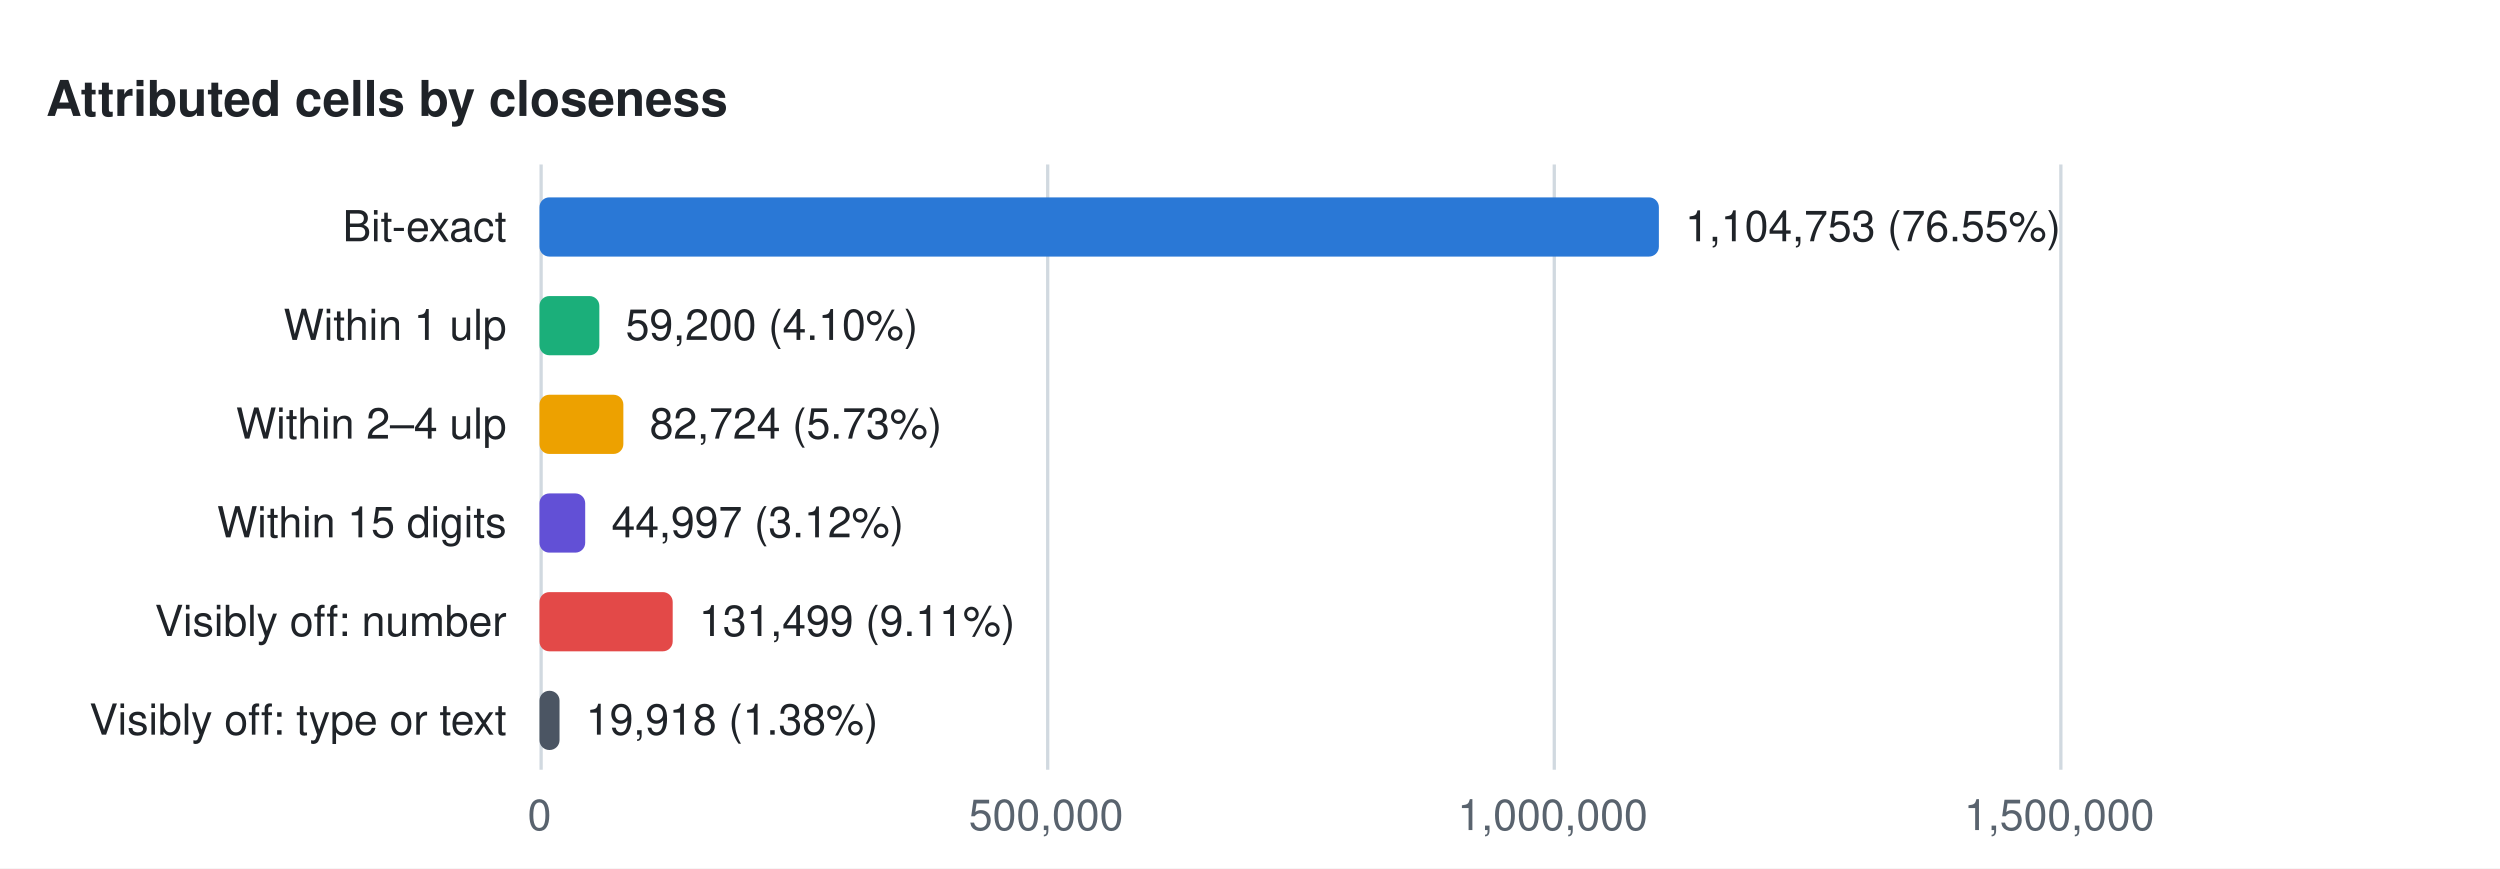
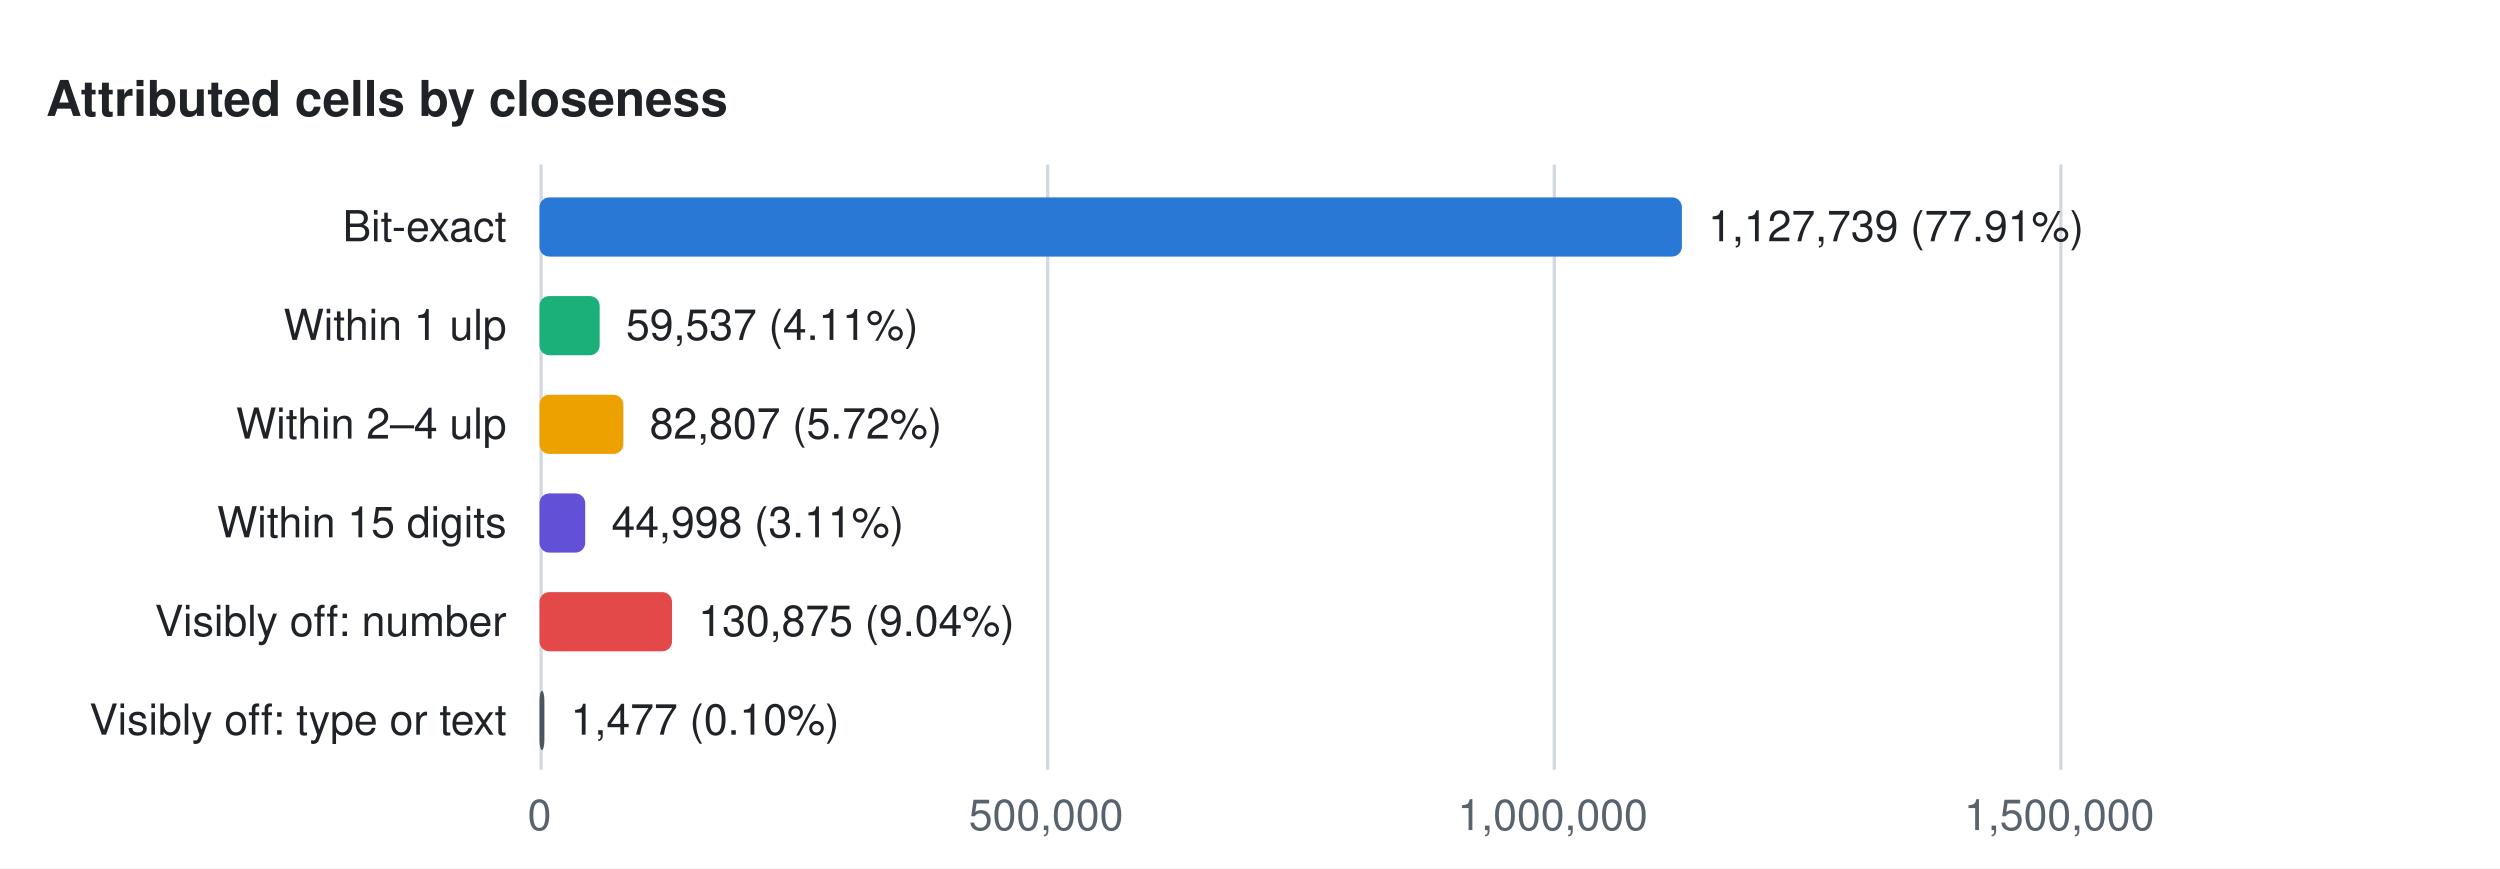
<svg xmlns="http://www.w3.org/2000/svg" width="760" height="264" viewBox="0 0 760 264" role="img" aria-labelledby="t d">
  <style>text{font-family:system-ui,-apple-system,'Segoe UI',Helvetica,Arial,sans-serif;font-size:13px}.title{font-size:15px;font-weight:600}.num{font-variant-numeric:tabular-nums}.bg{fill:#ffffff}.ink{fill:#1f2328}.muted{fill:#59636e}.grid{fill:#d1d9e0}.b-pass{fill:#2a78d6}.b-ulp1{fill:#1baf7a}.b-ulp4{fill:#eda100}.b-digits15{fill:#6250d6}.b-visible_numeric{fill:#e34948}.b-visible_other{fill:#4b5563}.in-pass{fill:#000000}.in-ulp1{fill:#000000}.in-ulp4{fill:#000000}.in-digits15{fill:#ffffff}.in-visible_numeric{fill:#000000}.in-visible_other{fill:#ffffff}@media (prefers-color-scheme: dark){.bg{fill:#0d1117}.ink{fill:#f0f6fc}.muted{fill:#9198a1}.grid{fill:#3d444d}.b-pass{fill:#3987e5}.b-ulp1{fill:#199e70}.b-ulp4{fill:#c98500}.b-digits15{fill:#9085e9}.b-visible_numeric{fill:#e66767}.b-visible_other{fill:#9ca3af}.in-pass{fill:#000000}.in-ulp1{fill:#000000}.in-ulp4{fill:#000000}.in-digits15{fill:#000000}.in-visible_numeric{fill:#000000}.in-visible_other{fill:#000000}}</style>
  <rect class="bg" fill="#ffffff" x="0" y="0" width="760" height="264" />
  <g transform="translate(14,14)">
    <text x="0.0" y="16.0" class="ink title" fill="#1f2328" text-anchor="start" dominant-baseline="middle">Attributed cells by closeness</text>
    <rect class="grid" fill="#d1d9e0" x="150.0" y="36" width="1" height="184" />
    <text x="150.0" y="234.0" class="muted num" fill="#59636e" text-anchor="middle" dominant-baseline="middle">0</text>
    <rect class="grid" fill="#d1d9e0" x="304.0" y="36" width="1" height="184" />
    <text x="304.0" y="234.0" class="muted num" fill="#59636e" text-anchor="middle" dominant-baseline="middle">500,000</text>
    <rect class="grid" fill="#d1d9e0" x="458.0" y="36" width="1" height="184" />
    <text x="458.0" y="234.0" class="muted num" fill="#59636e" text-anchor="middle" dominant-baseline="middle">1,000,000</text>
    <rect class="grid" fill="#d1d9e0" x="612.0" y="36" width="1" height="184" />
    <text x="612.0" y="234.0" class="muted num" fill="#59636e" text-anchor="middle" dominant-baseline="middle">1,500,000</text>
    <text x="140.0" y="55.0" class="ink" fill="#1f2328" text-anchor="end" dominant-baseline="middle">Bit-exact</text>
-     <rect class="b-pass" fill="#2a78d6" x="150.0" y="46.0" width="340.3" height="18" rx="3" />
-     <text x="498.3" y="55.0" class="ink num" fill="#1f2328" text-anchor="start" dominant-baseline="middle">1,104,753 (76.55%)</text>
+     <rect class="b-pass" fill="#2a78d6" x="150.0" y="46.0" width="347.3" height="18" rx="3" />
+     <text x="505.3" y="55.0" class="ink num" fill="#1f2328" text-anchor="start" dominant-baseline="middle">1,127,739 (77.91%)</text>
    <text x="140.0" y="85.0" class="ink" fill="#1f2328" text-anchor="end" dominant-baseline="middle">Within 1 ulp</text>
-     <rect class="b-ulp1" fill="#1baf7a" x="150.0" y="76.0" width="18.2" height="18" rx="3" />
-     <text x="176.2" y="85.0" class="ink num" fill="#1f2328" text-anchor="start" dominant-baseline="middle">59,200 (4.10%)</text>
+     <rect class="b-ulp1" fill="#1baf7a" x="150.0" y="76.0" width="18.3" height="18" rx="3" />
+     <text x="176.3" y="85.0" class="ink num" fill="#1f2328" text-anchor="start" dominant-baseline="middle">59,537 (4.11%)</text>
    <text x="140.0" y="115.0" class="ink" fill="#1f2328" text-anchor="end" dominant-baseline="middle">Within 2–4 ulp</text>
    <rect class="b-ulp4" fill="#eda100" x="150.0" y="106.0" width="25.5" height="18" rx="3" />
-     <text x="183.5" y="115.0" class="ink num" fill="#1f2328" text-anchor="start" dominant-baseline="middle">82,724 (5.73%)</text>
+     <text x="183.5" y="115.0" class="ink num" fill="#1f2328" text-anchor="start" dominant-baseline="middle">82,807 (5.72%)</text>
    <text x="140.0" y="145.0" class="ink" fill="#1f2328" text-anchor="end" dominant-baseline="middle">Within 15 digits</text>
    <rect class="b-digits15" fill="#6250d6" x="150.0" y="136.0" width="13.9" height="18" rx="3" />
-     <text x="171.9" y="145.0" class="ink num" fill="#1f2328" text-anchor="start" dominant-baseline="middle">44,997 (3.12%)</text>
+     <text x="171.9" y="145.0" class="ink num" fill="#1f2328" text-anchor="start" dominant-baseline="middle">44,998 (3.11%)</text>
    <text x="140.0" y="175.0" class="ink" fill="#1f2328" text-anchor="end" dominant-baseline="middle">Visibly off: number</text>
-     <rect class="b-visible_numeric" fill="#e34948" x="150.0" y="166.0" width="40.5" height="18" rx="3" />
-     <text x="198.5" y="175.0" class="ink num" fill="#1f2328" text-anchor="start" dominant-baseline="middle">131,499 (9.11%)</text>
+     <rect class="b-visible_numeric" fill="#e34948" x="150.0" y="166.0" width="40.3" height="18" rx="3" />
+     <text x="198.3" y="175.0" class="ink num" fill="#1f2328" text-anchor="start" dominant-baseline="middle">130,875 (9.04%)</text>
    <text x="140.0" y="205.0" class="ink" fill="#1f2328" text-anchor="end" dominant-baseline="middle">Visibly off: type or text</text>
-     <rect class="b-visible_other" fill="#4b5563" x="150.0" y="196.0" width="6.1" height="18" rx="3" />
-     <text x="164.1" y="205.0" class="ink num" fill="#1f2328" text-anchor="start" dominant-baseline="middle">19,918 (1.38%)</text>
+     <rect class="b-visible_other" fill="#4b5563" x="150.0" y="196.0" width="1.5" height="18" rx="3" />
+     <text x="159.5" y="205.0" class="ink num" fill="#1f2328" text-anchor="start" dominant-baseline="middle">1,477 (0.10%)</text>
  </g>
</svg>
